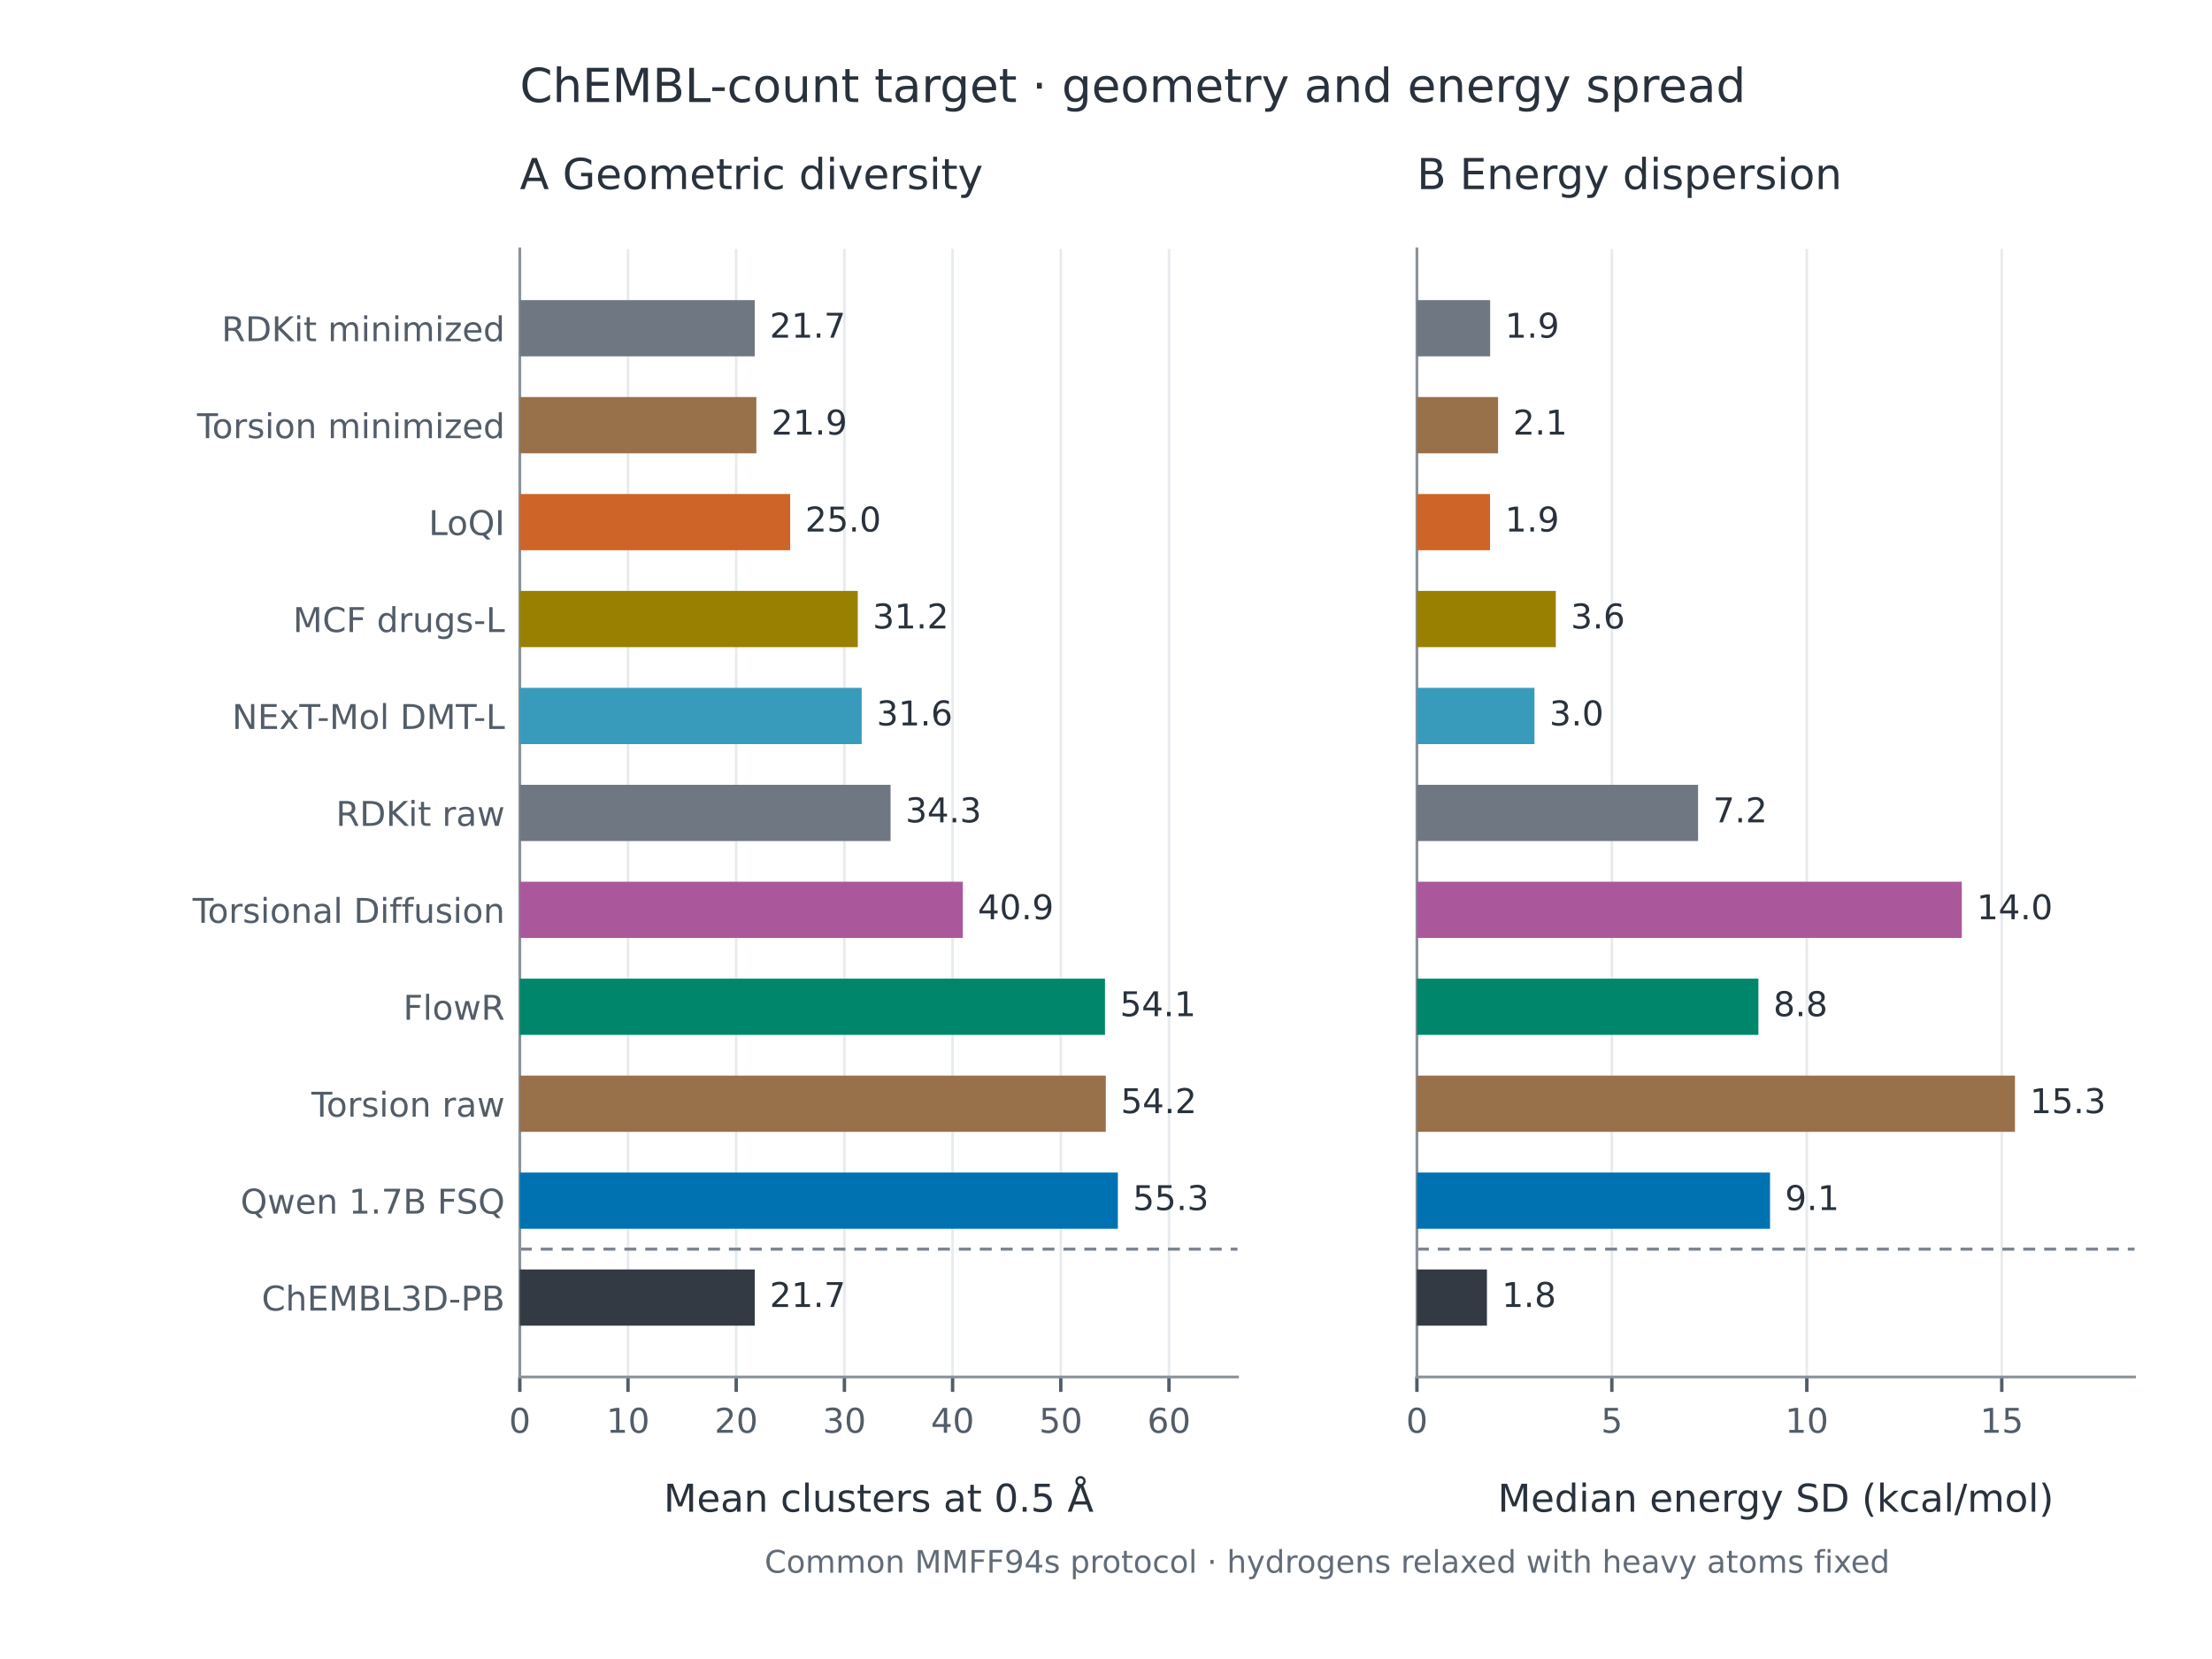
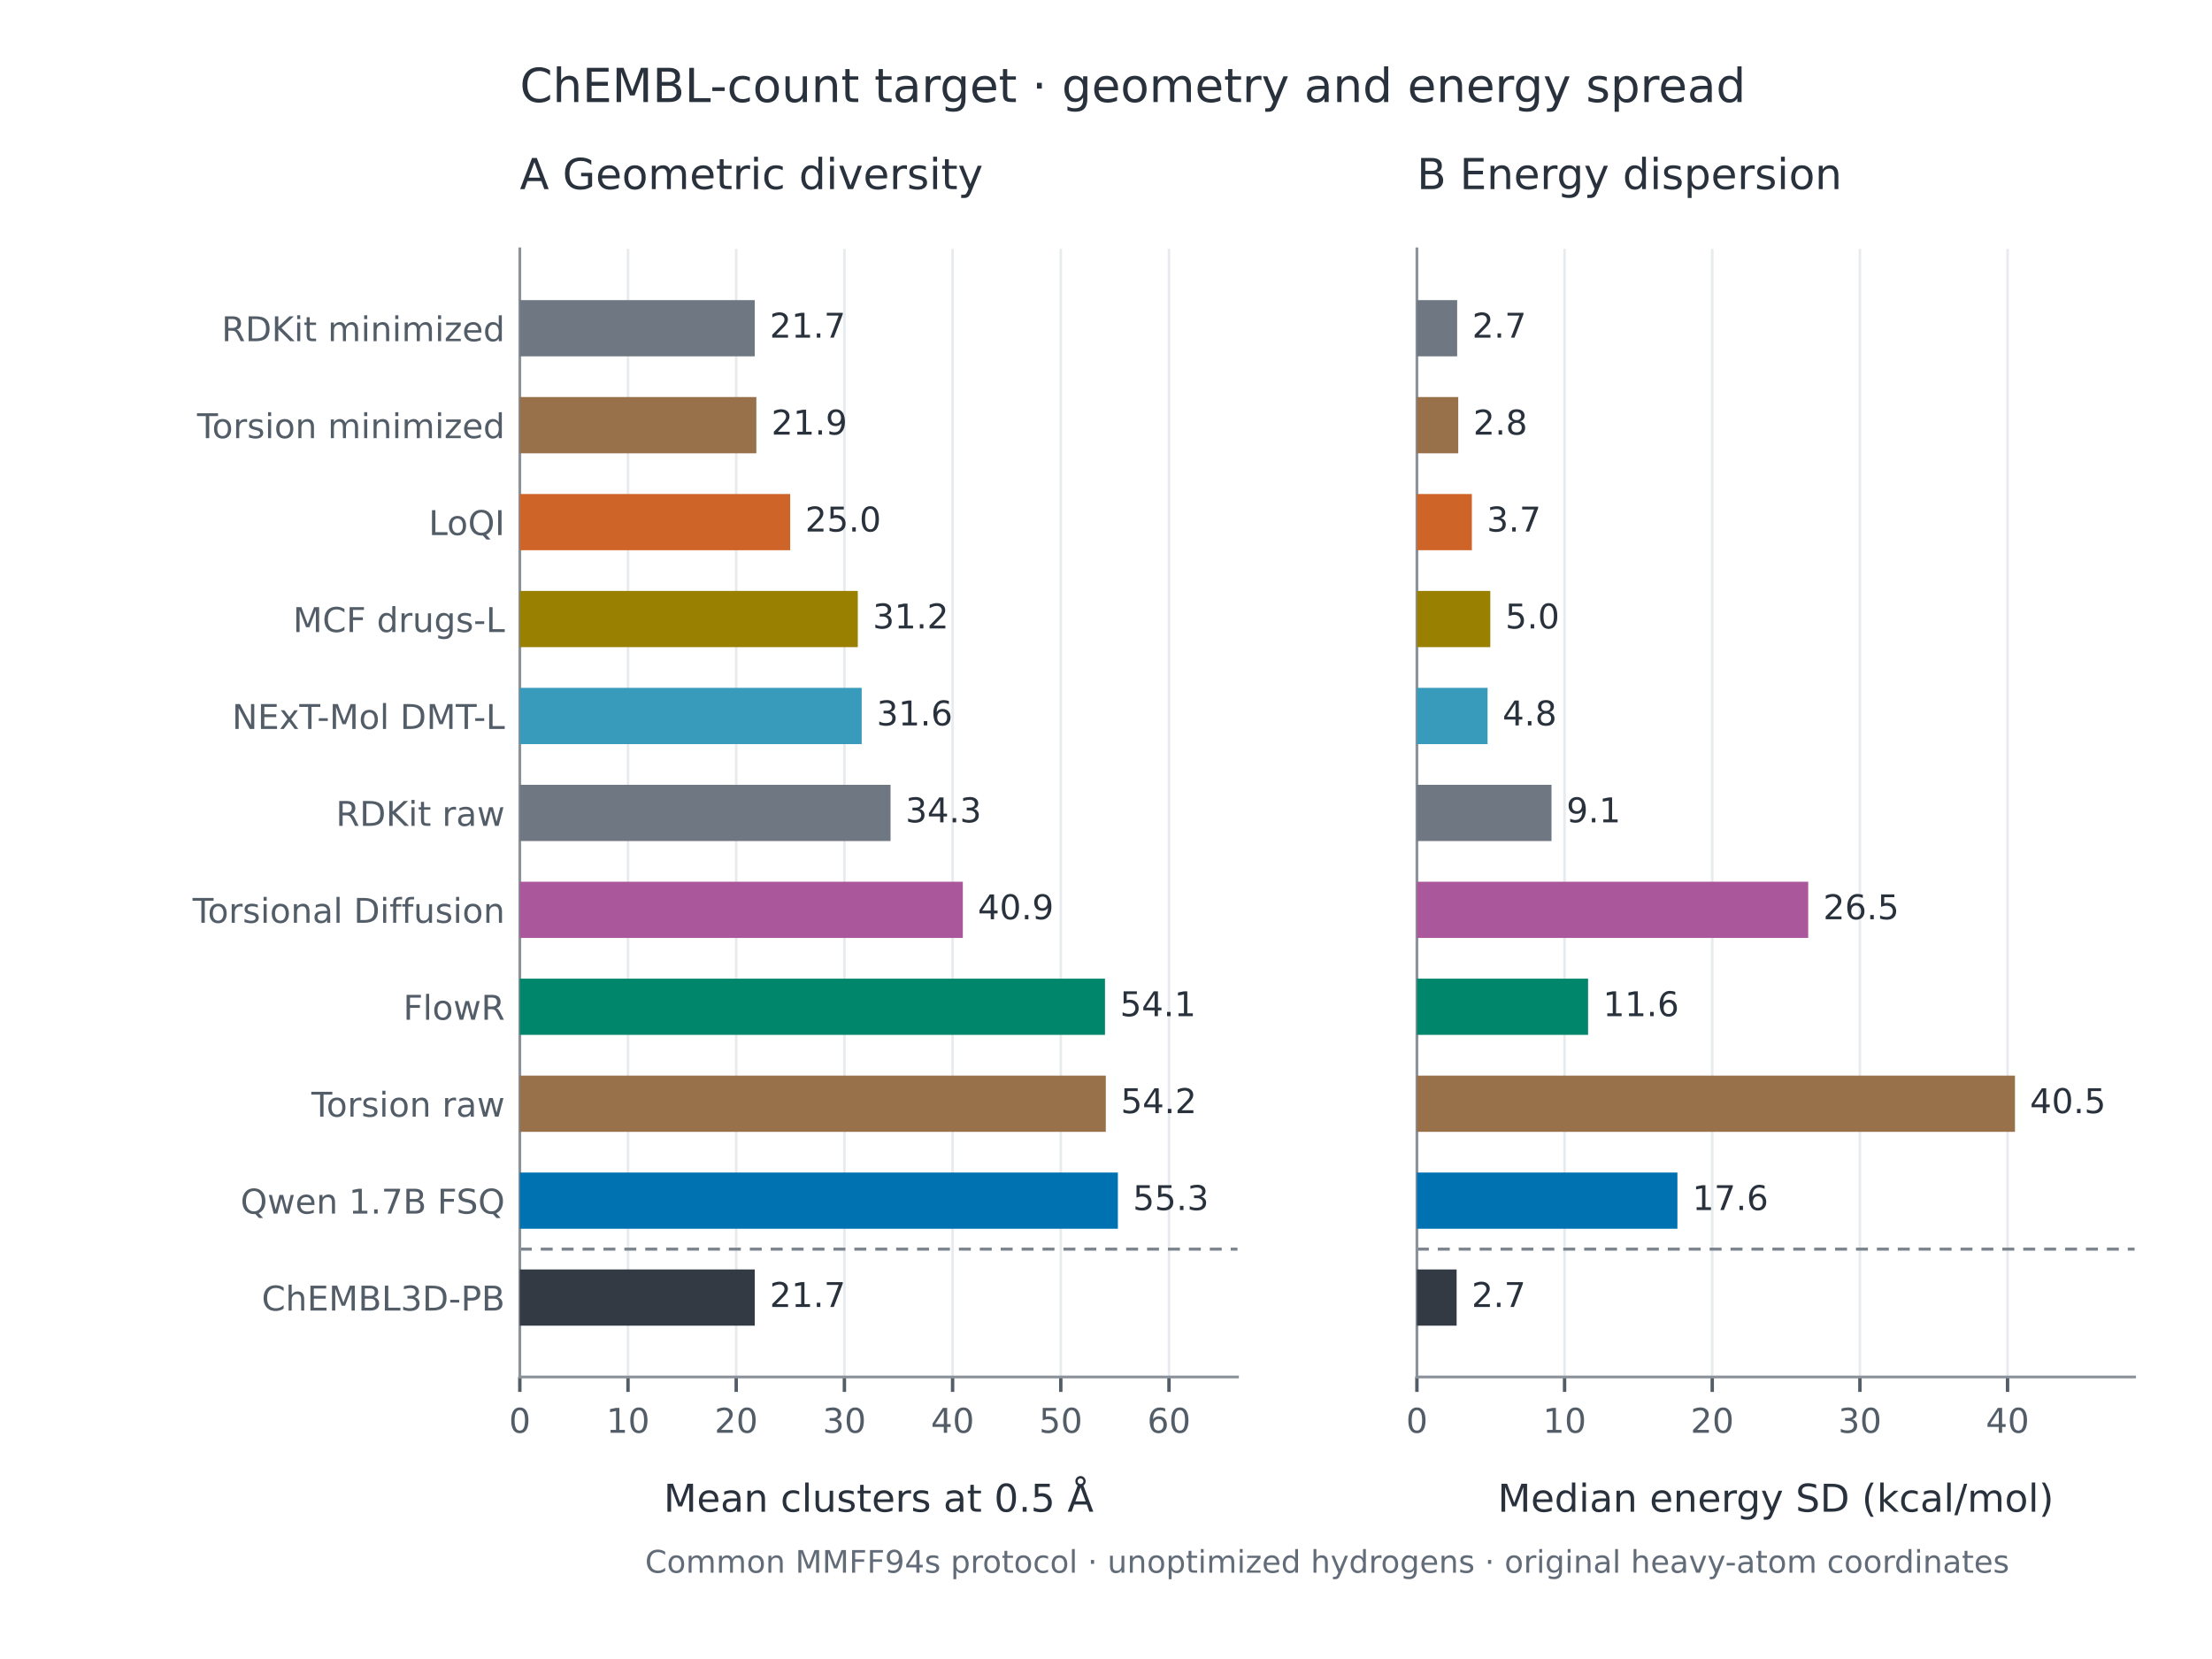
<svg xmlns="http://www.w3.org/2000/svg" xmlns:xlink="http://www.w3.org/1999/xlink" width="518.4pt" height="388.8pt" viewBox="0 0 518.4 388.8" version="1.1">
  <defs>
    <style type="text/css">*{stroke-linejoin: round; stroke-linecap: butt}</style>
  </defs>
  <g id="figure_1">
    <g id="patch_1">
      <path d="M 0 388.8 L 518.4 388.8 L 518.4 0 L 0 0 z " style="fill: #ffffff" />
    </g>
    <g id="axes_1">
      <g id="patch_2">
        <path d="M 121.824 322.704 L 290.016 322.704 L 290.016 58.32 L 121.824 58.32 z " style="fill: #ffffff" />
      </g>
      <g id="matplotlib.axis_1">
        <g id="xtick_1">
          <g id="line2d_1">
-             <path d="M 121.824 322.704 L 121.824 58.32 " clip-path="url(#p98e0c4db8e)" style="fill: none; stroke: #e7ebee; stroke-width: 0.6; stroke-linecap: square" />
+             <path d="M 121.824 322.704 L 121.824 58.32 " clip-path="url(#p2e2503e09e)" style="fill: none; stroke: #e7ebee; stroke-width: 0.6; stroke-linecap: square" />
          </g>
          <g id="line2d_2">
            <defs>
-               <path id="mafd9d0f7cd" d="M 0 0 L 0 3.5 " style="stroke: #535d68; stroke-width: 0.8" />
+               <path id="m4ee0697f77" d="M 0 0 L 0 3.5 " style="stroke: #535d68; stroke-width: 0.8" />
            </defs>
            <g>
-               <use xlink:href="#mafd9d0f7cd" x="121.824" y="322.704" style="fill: #535d68; stroke: #535d68; stroke-width: 0.8" />
+               <use xlink:href="#m4ee0697f77" x="121.824" y="322.704" style="fill: #535d68; stroke: #535d68; stroke-width: 0.8" />
            </g>
          </g>
          <g id="text_1">
            <text style="font-size: 8px; font-family: 'DejaVu Sans'; text-anchor: middle; fill: #535d68" x="121.824" y="335.783" transform="rotate(-0 121.824 335.7828)">0</text>
          </g>
        </g>
        <g id="xtick_2">
          <g id="line2d_3">
-             <path d="M 147.18 322.704 L 147.18 58.32 " clip-path="url(#p98e0c4db8e)" style="fill: none; stroke: #e7ebee; stroke-width: 0.6; stroke-linecap: square" />
+             <path d="M 147.18 322.704 L 147.18 58.32 " clip-path="url(#p2e2503e09e)" style="fill: none; stroke: #e7ebee; stroke-width: 0.6; stroke-linecap: square" />
          </g>
          <g id="line2d_4">
            <g>
-               <use xlink:href="#mafd9d0f7cd" x="147.18" y="322.704" style="fill: #535d68; stroke: #535d68; stroke-width: 0.8" />
+               <use xlink:href="#m4ee0697f77" x="147.18" y="322.704" style="fill: #535d68; stroke: #535d68; stroke-width: 0.8" />
            </g>
          </g>
          <g id="text_2">
            <text style="font-size: 8px; font-family: 'DejaVu Sans'; text-anchor: middle; fill: #535d68" x="147.18" y="335.783" transform="rotate(-0 147.1801 335.7828)">10</text>
          </g>
        </g>
        <g id="xtick_3">
          <g id="line2d_5">
-             <path d="M 172.536 322.704 L 172.536 58.32 " clip-path="url(#p98e0c4db8e)" style="fill: none; stroke: #e7ebee; stroke-width: 0.6; stroke-linecap: square" />
+             <path d="M 172.536 322.704 L 172.536 58.32 " clip-path="url(#p2e2503e09e)" style="fill: none; stroke: #e7ebee; stroke-width: 0.6; stroke-linecap: square" />
          </g>
          <g id="line2d_6">
            <g>
-               <use xlink:href="#mafd9d0f7cd" x="172.536" y="322.704" style="fill: #535d68; stroke: #535d68; stroke-width: 0.8" />
+               <use xlink:href="#m4ee0697f77" x="172.536" y="322.704" style="fill: #535d68; stroke: #535d68; stroke-width: 0.8" />
            </g>
          </g>
          <g id="text_3">
            <text style="font-size: 8px; font-family: 'DejaVu Sans'; text-anchor: middle; fill: #535d68" x="172.536" y="335.783" transform="rotate(-0 172.5362 335.7828)">20</text>
          </g>
        </g>
        <g id="xtick_4">
          <g id="line2d_7">
-             <path d="M 197.892 322.704 L 197.892 58.32 " clip-path="url(#p98e0c4db8e)" style="fill: none; stroke: #e7ebee; stroke-width: 0.6; stroke-linecap: square" />
+             <path d="M 197.892 322.704 L 197.892 58.32 " clip-path="url(#p2e2503e09e)" style="fill: none; stroke: #e7ebee; stroke-width: 0.6; stroke-linecap: square" />
          </g>
          <g id="line2d_8">
            <g>
-               <use xlink:href="#mafd9d0f7cd" x="197.892" y="322.704" style="fill: #535d68; stroke: #535d68; stroke-width: 0.8" />
+               <use xlink:href="#m4ee0697f77" x="197.892" y="322.704" style="fill: #535d68; stroke: #535d68; stroke-width: 0.8" />
            </g>
          </g>
          <g id="text_4">
            <text style="font-size: 8px; font-family: 'DejaVu Sans'; text-anchor: middle; fill: #535d68" x="197.892" y="335.783" transform="rotate(-0 197.8924 335.7828)">30</text>
          </g>
        </g>
        <g id="xtick_5">
          <g id="line2d_9">
-             <path d="M 223.248 322.704 L 223.248 58.32 " clip-path="url(#p98e0c4db8e)" style="fill: none; stroke: #e7ebee; stroke-width: 0.6; stroke-linecap: square" />
+             <path d="M 223.248 322.704 L 223.248 58.32 " clip-path="url(#p2e2503e09e)" style="fill: none; stroke: #e7ebee; stroke-width: 0.6; stroke-linecap: square" />
          </g>
          <g id="line2d_10">
            <g>
-               <use xlink:href="#mafd9d0f7cd" x="223.248" y="322.704" style="fill: #535d68; stroke: #535d68; stroke-width: 0.8" />
+               <use xlink:href="#m4ee0697f77" x="223.248" y="322.704" style="fill: #535d68; stroke: #535d68; stroke-width: 0.8" />
            </g>
          </g>
          <g id="text_5">
            <text style="font-size: 8px; font-family: 'DejaVu Sans'; text-anchor: middle; fill: #535d68" x="223.248" y="335.783" transform="rotate(-0 223.2485 335.7828)">40</text>
          </g>
        </g>
        <g id="xtick_6">
          <g id="line2d_11">
-             <path d="M 248.605 322.704 L 248.605 58.32 " clip-path="url(#p98e0c4db8e)" style="fill: none; stroke: #e7ebee; stroke-width: 0.6; stroke-linecap: square" />
+             <path d="M 248.605 322.704 L 248.605 58.32 " clip-path="url(#p2e2503e09e)" style="fill: none; stroke: #e7ebee; stroke-width: 0.6; stroke-linecap: square" />
          </g>
          <g id="line2d_12">
            <g>
-               <use xlink:href="#mafd9d0f7cd" x="248.605" y="322.704" style="fill: #535d68; stroke: #535d68; stroke-width: 0.8" />
+               <use xlink:href="#m4ee0697f77" x="248.605" y="322.704" style="fill: #535d68; stroke: #535d68; stroke-width: 0.8" />
            </g>
          </g>
          <g id="text_6">
            <text style="font-size: 8px; font-family: 'DejaVu Sans'; text-anchor: middle; fill: #535d68" x="248.605" y="335.783" transform="rotate(-0 248.6046 335.7828)">50</text>
          </g>
        </g>
        <g id="xtick_7">
          <g id="line2d_13">
-             <path d="M 273.961 322.704 L 273.961 58.32 " clip-path="url(#p98e0c4db8e)" style="fill: none; stroke: #e7ebee; stroke-width: 0.6; stroke-linecap: square" />
+             <path d="M 273.961 322.704 L 273.961 58.32 " clip-path="url(#p2e2503e09e)" style="fill: none; stroke: #e7ebee; stroke-width: 0.6; stroke-linecap: square" />
          </g>
          <g id="line2d_14">
            <g>
-               <use xlink:href="#mafd9d0f7cd" x="273.961" y="322.704" style="fill: #535d68; stroke: #535d68; stroke-width: 0.8" />
+               <use xlink:href="#m4ee0697f77" x="273.961" y="322.704" style="fill: #535d68; stroke: #535d68; stroke-width: 0.8" />
            </g>
          </g>
          <g id="text_7">
            <text style="font-size: 8px; font-family: 'DejaVu Sans'; text-anchor: middle; fill: #535d68" x="273.961" y="335.783" transform="rotate(-0 273.9607 335.7828)">60</text>
          </g>
        </g>
        <g id="text_8">
          <text style="font-size: 9px; font-family: 'DejaVu Sans'; text-anchor: middle; fill: #29323c" x="205.92" y="354.285" transform="rotate(-0 205.92 354.2851)">Mean clusters at 0.5 Å</text>
        </g>
      </g>
      <g id="matplotlib.axis_2">
        <g id="ytick_1">
          <g id="line2d_15" />
          <g id="text_9">
            <text style="font-size: 8px; font-family: 'DejaVu Sans'; text-anchor: end; fill: #535d68" x="118.324" y="79.965" transform="rotate(-0 118.324 79.96485)">RDKit minimized</text>
          </g>
        </g>
        <g id="ytick_2">
          <g id="line2d_16" />
          <g id="text_10">
            <text style="font-size: 8px; font-family: 'DejaVu Sans'; text-anchor: end; fill: #535d68" x="118.324" y="102.682" transform="rotate(-0 118.324 102.6822)">Torsion minimized</text>
          </g>
        </g>
        <g id="ytick_3">
          <g id="line2d_17" />
          <g id="text_11">
            <text style="font-size: 8px; font-family: 'DejaVu Sans'; text-anchor: end; fill: #535d68" x="118.324" y="125.399" transform="rotate(-0 118.324 125.3995)">LoQI</text>
          </g>
        </g>
        <g id="ytick_4">
          <g id="line2d_18" />
          <g id="text_12">
            <text style="font-size: 8px; font-family: 'DejaVu Sans'; text-anchor: end; fill: #535d68" x="118.324" y="148.117" transform="rotate(-0 118.324 148.1168)">MCF drugs-L</text>
          </g>
        </g>
        <g id="ytick_5">
          <g id="line2d_19" />
          <g id="text_13">
            <text style="font-size: 8px; font-family: 'DejaVu Sans'; text-anchor: end; fill: #535d68" x="118.324" y="170.834" transform="rotate(-0 118.324 170.8341)">NExT-Mol DMT-L</text>
          </g>
        </g>
        <g id="ytick_6">
          <g id="line2d_20" />
          <g id="text_14">
            <text style="font-size: 8px; font-family: 'DejaVu Sans'; text-anchor: end; fill: #535d68" x="118.324" y="193.551" transform="rotate(-0 118.324 193.5514)">RDKit raw</text>
          </g>
        </g>
        <g id="ytick_7">
          <g id="line2d_21" />
          <g id="text_15">
            <text style="font-size: 8px; font-family: 'DejaVu Sans'; text-anchor: end; fill: #535d68" x="118.324" y="216.269" transform="rotate(-0 118.324 216.2687)">Torsional Diffusion</text>
          </g>
        </g>
        <g id="ytick_8">
          <g id="line2d_22" />
          <g id="text_16">
            <text style="font-size: 8px; font-family: 'DejaVu Sans'; text-anchor: end; fill: #535d68" x="118.324" y="238.986" transform="rotate(-0 118.324 238.986)">FlowR</text>
          </g>
        </g>
        <g id="ytick_9">
          <g id="line2d_23" />
          <g id="text_17">
            <text style="font-size: 8px; font-family: 'DejaVu Sans'; text-anchor: end; fill: #535d68" x="118.324" y="261.703" transform="rotate(-0 118.324 261.7033)">Torsion raw</text>
          </g>
        </g>
        <g id="ytick_10">
          <g id="line2d_24" />
          <g id="text_18">
            <text style="font-size: 8px; font-family: 'DejaVu Sans'; text-anchor: end; fill: #535d68" x="118.324" y="284.421" transform="rotate(-0 118.324 284.4206)">Qwen 1.7B FSQ</text>
          </g>
        </g>
        <g id="ytick_11">
          <g id="line2d_25" />
          <g id="text_19">
            <text style="font-size: 8px; font-family: 'DejaVu Sans'; text-anchor: end; fill: #535d68" x="118.324" y="307.138" transform="rotate(-0 118.324 307.1379)">ChEMBL3D-PB</text>
          </g>
        </g>
      </g>
      <g id="line2d_26">
-         <path d="M 121.824 292.74 L 290.016 292.74 " clip-path="url(#p98e0c4db8e)" style="fill: none; stroke-dasharray: 2.8,2.1; stroke-dashoffset: 0; stroke: #7b838d; stroke-width: 0.7" />
+         <path d="M 121.824 292.74 L 290.016 292.74 " clip-path="url(#p2e2503e09e)" style="fill: none; stroke-dasharray: 2.8,2.1; stroke-dashoffset: 0; stroke: #7b838d; stroke-width: 0.7" />
      </g>
      <g id="patch_3">
        <path d="M 121.824 322.704 L 121.824 58.32 " style="fill: none; stroke: #8b929a; stroke-width: 0.65; stroke-linejoin: miter; stroke-linecap: square" />
      </g>
      <g id="patch_4">
        <path d="M 121.824 322.704 L 290.016 322.704 " style="fill: none; stroke: #8b929a; stroke-width: 0.65; stroke-linejoin: miter; stroke-linecap: square" />
      </g>
      <g id="patch_5">
-         <path d="M 121.824 70.337 L 176.879 70.337 L 176.879 83.513 L 121.824 83.513 z " clip-path="url(#p98e0c4db8e)" style="fill: #6f7782" />
+         <path d="M 121.824 70.337 L 176.879 70.337 L 176.879 83.513 L 121.824 83.513 z " clip-path="url(#p2e2503e09e)" style="fill: #6f7782" />
      </g>
      <g id="patch_6">
-         <path d="M 121.824 93.055 L 177.257 93.055 L 177.257 106.231 L 121.824 106.231 z " clip-path="url(#p98e0c4db8e)" style="fill: #987049" />
+         <path d="M 121.824 93.055 L 177.257 93.055 L 177.257 106.231 L 121.824 106.231 z " clip-path="url(#p2e2503e09e)" style="fill: #987049" />
      </g>
      <g id="patch_7">
-         <path d="M 121.824 115.772 L 185.187 115.772 L 185.187 128.948 L 121.824 128.948 z " clip-path="url(#p98e0c4db8e)" style="fill: #ce6428" />
+         <path d="M 121.824 115.772 L 185.187 115.772 L 185.187 128.948 L 121.824 128.948 z " clip-path="url(#p2e2503e09e)" style="fill: #ce6428" />
      </g>
      <g id="patch_8">
-         <path d="M 121.824 138.489 L 201.028 138.489 L 201.028 151.665 L 121.824 151.665 z " clip-path="url(#p98e0c4db8e)" style="fill: #998000" />
+         <path d="M 121.824 138.489 L 201.028 138.489 L 201.028 151.665 L 121.824 151.665 z " clip-path="url(#p2e2503e09e)" style="fill: #998000" />
      </g>
      <g id="patch_9">
-         <path d="M 121.824 161.207 L 201.944 161.207 L 201.944 174.383 L 121.824 174.383 z " clip-path="url(#p98e0c4db8e)" style="fill: #399bbb" />
+         <path d="M 121.824 161.207 L 201.944 161.207 L 201.944 174.383 L 121.824 174.383 z " clip-path="url(#p2e2503e09e)" style="fill: #399bbb" />
      </g>
      <g id="patch_10">
-         <path d="M 121.824 183.924 L 208.709 183.924 L 208.709 197.1 L 121.824 197.1 z " clip-path="url(#p98e0c4db8e)" style="fill: #6f7782" />
+         <path d="M 121.824 183.924 L 208.709 183.924 L 208.709 197.1 L 121.824 197.1 z " clip-path="url(#p2e2503e09e)" style="fill: #6f7782" />
      </g>
      <g id="patch_11">
-         <path d="M 121.824 206.641 L 225.649 206.641 L 225.649 219.817 L 121.824 219.817 z " clip-path="url(#p98e0c4db8e)" style="fill: #aa589b" />
+         <path d="M 121.824 206.641 L 225.649 206.641 L 225.649 219.817 L 121.824 219.817 z " clip-path="url(#p2e2503e09e)" style="fill: #aa589b" />
      </g>
      <g id="patch_12">
-         <path d="M 121.824 229.359 L 258.963 229.359 L 258.963 242.535 L 121.824 242.535 z " clip-path="url(#p98e0c4db8e)" style="fill: #00866b" />
+         <path d="M 121.824 229.359 L 258.963 229.359 L 258.963 242.535 L 121.824 242.535 z " clip-path="url(#p2e2503e09e)" style="fill: #00866b" />
      </g>
      <g id="patch_13">
-         <path d="M 121.824 252.076 L 259.152 252.076 L 259.152 265.252 L 121.824 265.252 z " clip-path="url(#p98e0c4db8e)" style="fill: #987049" />
+         <path d="M 121.824 252.076 L 259.152 252.076 L 259.152 265.252 L 121.824 265.252 z " clip-path="url(#p2e2503e09e)" style="fill: #987049" />
      </g>
      <g id="patch_14">
-         <path d="M 121.824 274.793 L 261.984 274.793 L 261.984 287.969 L 121.824 287.969 z " clip-path="url(#p98e0c4db8e)" style="fill: #0072b2" />
+         <path d="M 121.824 274.793 L 261.984 274.793 L 261.984 287.969 L 121.824 287.969 z " clip-path="url(#p2e2503e09e)" style="fill: #0072b2" />
      </g>
      <g id="patch_15">
-         <path d="M 121.824 297.511 L 176.879 297.511 L 176.879 310.687 L 121.824 310.687 z " clip-path="url(#p98e0c4db8e)" style="fill: #333a43" />
+         <path d="M 121.824 297.511 L 176.879 297.511 L 176.879 310.687 L 121.824 310.687 z " clip-path="url(#p2e2503e09e)" style="fill: #333a43" />
      </g>
      <g id="text_20">
        <text style="font-size: 8px; font-family: 'DejaVu Sans'; text-anchor: start; fill: #29323c" x="180.383" y="79.133" transform="rotate(-0 180.3832 79.13297)">21.7</text>
      </g>
      <g id="text_21">
        <text style="font-size: 8px; font-family: 'DejaVu Sans'; text-anchor: start; fill: #29323c" x="180.761" y="101.85" transform="rotate(-0 180.7608 101.8503)">21.9</text>
      </g>
      <g id="text_22">
        <text style="font-size: 8px; font-family: 'DejaVu Sans'; text-anchor: start; fill: #29323c" x="188.691" y="124.568" transform="rotate(-0 188.6913 124.5676)">25.0</text>
      </g>
      <g id="text_23">
        <text style="font-size: 8px; font-family: 'DejaVu Sans'; text-anchor: start; fill: #29323c" x="204.532" y="147.285" transform="rotate(-0 204.5318 147.2849)">31.2</text>
      </g>
      <g id="text_24">
        <text style="font-size: 8px; font-family: 'DejaVu Sans'; text-anchor: start; fill: #29323c" x="205.448" y="170.002" transform="rotate(-0 205.4478 170.0022)">31.6</text>
      </g>
      <g id="text_25">
        <text style="font-size: 8px; font-family: 'DejaVu Sans'; text-anchor: start; fill: #29323c" x="212.213" y="192.72" transform="rotate(-0 212.2132 192.7195)">34.3</text>
      </g>
      <g id="text_26">
        <text style="font-size: 8px; font-family: 'DejaVu Sans'; text-anchor: start; fill: #29323c" x="229.153" y="215.437" transform="rotate(-0 229.1532 215.4368)">40.9</text>
      </g>
      <g id="text_27">
        <text style="font-size: 8px; font-family: 'DejaVu Sans'; text-anchor: start; fill: #29323c" x="262.467" y="238.154" transform="rotate(-0 262.4668 238.1541)">54.1</text>
      </g>
      <g id="text_28">
        <text style="font-size: 8px; font-family: 'DejaVu Sans'; text-anchor: start; fill: #29323c" x="262.656" y="260.871" transform="rotate(-0 262.6557 260.8714)">54.2</text>
      </g>
      <g id="text_29">
        <text style="font-size: 8px; font-family: 'DejaVu Sans'; text-anchor: start; fill: #29323c" x="265.488" y="283.589" transform="rotate(-0 265.488 283.5887)">55.3</text>
      </g>
      <g id="text_30">
        <text style="font-size: 8px; font-family: 'DejaVu Sans'; text-anchor: start; fill: #29323c" x="180.383" y="306.306" transform="rotate(-0 180.3832 306.306)">21.7</text>
      </g>
      <g id="text_31">
        <text style="font-weight: 500; font-size: 10px; font-family: 'DejaVu Sans'; text-anchor: start; fill: #29323c" x="121.824" y="44.32" transform="rotate(-0 121.824 44.32)">A   Geometric diversity</text>
      </g>
    </g>
    <g id="axes_2">
      <g id="patch_16">
        <path d="M 332.064 322.704 L 500.256 322.704 L 500.256 58.32 L 332.064 58.32 z " style="fill: #ffffff" />
      </g>
      <g id="matplotlib.axis_3">
        <g id="xtick_8">
          <g id="line2d_27">
-             <path d="M 332.064 322.704 L 332.064 58.32 " clip-path="url(#pabbb77d64b)" style="fill: none; stroke: #e7ebee; stroke-width: 0.6; stroke-linecap: square" />
+             <path d="M 332.064 322.704 L 332.064 58.32 " clip-path="url(#p6854275d21)" style="fill: none; stroke: #e7ebee; stroke-width: 0.6; stroke-linecap: square" />
          </g>
          <g id="line2d_28">
            <g>
-               <use xlink:href="#mafd9d0f7cd" x="332.064" y="322.704" style="fill: #535d68; stroke: #535d68; stroke-width: 0.8" />
+               <use xlink:href="#m4ee0697f77" x="332.064" y="322.704" style="fill: #535d68; stroke: #535d68; stroke-width: 0.8" />
            </g>
          </g>
          <g id="text_32">
            <text style="font-size: 8px; font-family: 'DejaVu Sans'; text-anchor: middle; fill: #535d68" x="332.064" y="335.783" transform="rotate(-0 332.064 335.7828)">0</text>
          </g>
        </g>
        <g id="xtick_9">
          <g id="line2d_29">
-             <path d="M 377.752 322.704 L 377.752 58.32 " clip-path="url(#pabbb77d64b)" style="fill: none; stroke: #e7ebee; stroke-width: 0.6; stroke-linecap: square" />
+             <path d="M 366.67 322.704 L 366.67 58.32 " clip-path="url(#p6854275d21)" style="fill: none; stroke: #e7ebee; stroke-width: 0.6; stroke-linecap: square" />
          </g>
          <g id="line2d_30">
            <g>
-               <use xlink:href="#mafd9d0f7cd" x="377.752" y="322.704" style="fill: #535d68; stroke: #535d68; stroke-width: 0.8" />
+               <use xlink:href="#m4ee0697f77" x="366.67" y="322.704" style="fill: #535d68; stroke: #535d68; stroke-width: 0.8" />
            </g>
          </g>
          <g id="text_33">
-             <text style="font-size: 8px; font-family: 'DejaVu Sans'; text-anchor: middle; fill: #535d68" x="377.752" y="335.783" transform="rotate(-0 377.7515 335.7828)">5</text>
+             <text style="font-size: 8px; font-family: 'DejaVu Sans'; text-anchor: middle; fill: #535d68" x="366.67" y="335.783" transform="rotate(-0 366.6701 335.7828)">10</text>
          </g>
        </g>
        <g id="xtick_10">
          <g id="line2d_31">
-             <path d="M 423.439 322.704 L 423.439 58.32 " clip-path="url(#pabbb77d64b)" style="fill: none; stroke: #e7ebee; stroke-width: 0.6; stroke-linecap: square" />
+             <path d="M 401.276 322.704 L 401.276 58.32 " clip-path="url(#p6854275d21)" style="fill: none; stroke: #e7ebee; stroke-width: 0.6; stroke-linecap: square" />
          </g>
          <g id="line2d_32">
            <g>
-               <use xlink:href="#mafd9d0f7cd" x="423.439" y="322.704" style="fill: #535d68; stroke: #535d68; stroke-width: 0.8" />
+               <use xlink:href="#m4ee0697f77" x="401.276" y="322.704" style="fill: #535d68; stroke: #535d68; stroke-width: 0.8" />
            </g>
          </g>
          <g id="text_34">
-             <text style="font-size: 8px; font-family: 'DejaVu Sans'; text-anchor: middle; fill: #535d68" x="423.439" y="335.783" transform="rotate(-0 423.4391 335.7828)">10</text>
+             <text style="font-size: 8px; font-family: 'DejaVu Sans'; text-anchor: middle; fill: #535d68" x="401.276" y="335.783" transform="rotate(-0 401.2763 335.7828)">20</text>
          </g>
        </g>
        <g id="xtick_11">
          <g id="line2d_33">
-             <path d="M 469.127 322.704 L 469.127 58.32 " clip-path="url(#pabbb77d64b)" style="fill: none; stroke: #e7ebee; stroke-width: 0.6; stroke-linecap: square" />
+             <path d="M 435.882 322.704 L 435.882 58.32 " clip-path="url(#p6854275d21)" style="fill: none; stroke: #e7ebee; stroke-width: 0.6; stroke-linecap: square" />
          </g>
          <g id="line2d_34">
            <g>
-               <use xlink:href="#mafd9d0f7cd" x="469.127" y="322.704" style="fill: #535d68; stroke: #535d68; stroke-width: 0.8" />
+               <use xlink:href="#m4ee0697f77" x="435.882" y="322.704" style="fill: #535d68; stroke: #535d68; stroke-width: 0.8" />
            </g>
          </g>
          <g id="text_35">
-             <text style="font-size: 8px; font-family: 'DejaVu Sans'; text-anchor: middle; fill: #535d68" x="469.127" y="335.783" transform="rotate(-0 469.1266 335.7828)">15</text>
-           </g>
-         </g>
-         <g id="text_36">
+             <text style="font-size: 8px; font-family: 'DejaVu Sans'; text-anchor: middle; fill: #535d68" x="435.882" y="335.783" transform="rotate(-0 435.8824 335.7828)">30</text>
+           </g>
+         </g>
+         <g id="xtick_12">
+           <g id="line2d_35">
+             <path d="M 470.489 322.704 L 470.489 58.32 " clip-path="url(#p6854275d21)" style="fill: none; stroke: #e7ebee; stroke-width: 0.6; stroke-linecap: square" />
+           </g>
+           <g id="line2d_36">
+             <g>
+               <use xlink:href="#m4ee0697f77" x="470.489" y="322.704" style="fill: #535d68; stroke: #535d68; stroke-width: 0.8" />
+             </g>
+           </g>
+           <g id="text_36">
+             <text style="font-size: 8px; font-family: 'DejaVu Sans'; text-anchor: middle; fill: #535d68" x="470.489" y="335.783" transform="rotate(-0 470.4885 335.7828)">40</text>
+           </g>
+         </g>
+         <g id="text_37">
          <text style="font-size: 9px; font-family: 'DejaVu Sans'; text-anchor: middle; fill: #29323c" x="416.16" y="354.285" transform="rotate(-0 416.16 354.2851)">Median energy SD (kcal/mol)</text>
        </g>
      </g>
      <g id="matplotlib.axis_4">
        <g id="ytick_12">
-           <g id="line2d_35" />
+           <g id="line2d_37" />
        </g>
        <g id="ytick_13">
-           <g id="line2d_36" />
+           <g id="line2d_38" />
        </g>
        <g id="ytick_14">
-           <g id="line2d_37" />
+           <g id="line2d_39" />
        </g>
        <g id="ytick_15">
-           <g id="line2d_38" />
+           <g id="line2d_40" />
        </g>
        <g id="ytick_16">
-           <g id="line2d_39" />
+           <g id="line2d_41" />
        </g>
        <g id="ytick_17">
-           <g id="line2d_40" />
+           <g id="line2d_42" />
        </g>
        <g id="ytick_18">
-           <g id="line2d_41" />
+           <g id="line2d_43" />
        </g>
        <g id="ytick_19">
-           <g id="line2d_42" />
+           <g id="line2d_44" />
        </g>
        <g id="ytick_20">
-           <g id="line2d_43" />
+           <g id="line2d_45" />
        </g>
        <g id="ytick_21">
-           <g id="line2d_44" />
+           <g id="line2d_46" />
        </g>
        <g id="ytick_22">
-           <g id="line2d_45" />
-         </g>
-       </g>
-       <g id="line2d_46">
-         <path d="M 332.064 292.74 L 500.256 292.74 " clip-path="url(#pabbb77d64b)" style="fill: none; stroke-dasharray: 2.8,2.1; stroke-dashoffset: 0; stroke: #7b838d; stroke-width: 0.7" />
+           <g id="line2d_47" />
+         </g>
+       </g>
+       <g id="line2d_48">
+         <path d="M 332.064 292.74 L 500.256 292.74 " clip-path="url(#p6854275d21)" style="fill: none; stroke-dasharray: 2.8,2.1; stroke-dashoffset: 0; stroke: #7b838d; stroke-width: 0.7" />
      </g>
      <g id="patch_17">
        <path d="M 332.064 322.704 L 332.064 58.32 " style="fill: none; stroke: #8b929a; stroke-width: 0.65; stroke-linejoin: miter; stroke-linecap: square" />
      </g>
      <g id="patch_18">
        <path d="M 332.064 322.704 L 500.256 322.704 " style="fill: none; stroke: #8b929a; stroke-width: 0.65; stroke-linejoin: miter; stroke-linecap: square" />
      </g>
      <g id="patch_19">
-         <path d="M 332.064 70.337 L 349.229 70.337 L 349.229 83.513 L 332.064 83.513 z " clip-path="url(#pabbb77d64b)" style="fill: #6f7782" />
+         <path d="M 332.064 70.337 L 341.498 70.337 L 341.498 83.513 L 332.064 83.513 z " clip-path="url(#p6854275d21)" style="fill: #6f7782" />
      </g>
      <g id="patch_20">
-         <path d="M 332.064 93.055 L 351.086 93.055 L 351.086 106.231 L 332.064 106.231 z " clip-path="url(#pabbb77d64b)" style="fill: #987049" />
+         <path d="M 332.064 93.055 L 341.751 93.055 L 341.751 106.231 L 332.064 106.231 z " clip-path="url(#p6854275d21)" style="fill: #987049" />
      </g>
      <g id="patch_21">
-         <path d="M 332.064 115.772 L 349.205 115.772 L 349.205 128.948 L 332.064 128.948 z " clip-path="url(#pabbb77d64b)" style="fill: #ce6428" />
+         <path d="M 332.064 115.772 L 344.942 115.772 L 344.942 128.948 L 332.064 128.948 z " clip-path="url(#p6854275d21)" style="fill: #ce6428" />
      </g>
      <g id="patch_22">
-         <path d="M 332.064 138.489 L 364.618 138.489 L 364.618 151.665 L 332.064 151.665 z " clip-path="url(#pabbb77d64b)" style="fill: #998000" />
+         <path d="M 332.064 138.489 L 349.264 138.489 L 349.264 151.665 L 332.064 151.665 z " clip-path="url(#p6854275d21)" style="fill: #998000" />
      </g>
      <g id="patch_23">
-         <path d="M 332.064 161.207 L 359.616 161.207 L 359.616 174.383 L 332.064 174.383 z " clip-path="url(#pabbb77d64b)" style="fill: #399bbb" />
+         <path d="M 332.064 161.207 L 348.623 161.207 L 348.623 174.383 L 332.064 174.383 z " clip-path="url(#p6854275d21)" style="fill: #399bbb" />
      </g>
      <g id="patch_24">
-         <path d="M 332.064 183.924 L 397.955 183.924 L 397.955 197.1 L 332.064 197.1 z " clip-path="url(#pabbb77d64b)" style="fill: #6f7782" />
+         <path d="M 332.064 183.924 L 363.608 183.924 L 363.608 197.1 L 332.064 197.1 z " clip-path="url(#p6854275d21)" style="fill: #6f7782" />
      </g>
      <g id="patch_25">
-         <path d="M 332.064 206.641 L 459.763 206.641 L 459.763 219.817 L 332.064 219.817 z " clip-path="url(#pabbb77d64b)" style="fill: #aa589b" />
+         <path d="M 332.064 206.641 L 423.767 206.641 L 423.767 219.817 L 332.064 219.817 z " clip-path="url(#p6854275d21)" style="fill: #aa589b" />
      </g>
      <g id="patch_26">
-         <path d="M 332.064 229.359 L 412.098 229.359 L 412.098 242.535 L 332.064 242.535 z " clip-path="url(#pabbb77d64b)" style="fill: #00866b" />
+         <path d="M 332.064 229.359 L 372.176 229.359 L 372.176 242.535 L 332.064 242.535 z " clip-path="url(#p6854275d21)" style="fill: #00866b" />
      </g>
      <g id="patch_27">
-         <path d="M 332.064 252.076 L 472.224 252.076 L 472.224 265.252 L 332.064 265.252 z " clip-path="url(#pabbb77d64b)" style="fill: #987049" />
+         <path d="M 332.064 252.076 L 472.224 252.076 L 472.224 265.252 L 332.064 265.252 z " clip-path="url(#p6854275d21)" style="fill: #987049" />
      </g>
      <g id="patch_28">
-         <path d="M 332.064 274.793 L 414.822 274.793 L 414.822 287.969 L 332.064 287.969 z " clip-path="url(#pabbb77d64b)" style="fill: #0072b2" />
+         <path d="M 332.064 274.793 L 393.114 274.793 L 393.114 287.969 L 332.064 287.969 z " clip-path="url(#p6854275d21)" style="fill: #0072b2" />
      </g>
      <g id="patch_29">
-         <path d="M 332.064 297.511 L 348.477 297.511 L 348.477 310.687 L 332.064 310.687 z " clip-path="url(#pabbb77d64b)" style="fill: #333a43" />
-       </g>
-       <g id="text_37">
-         <text style="font-size: 8px; font-family: 'DejaVu Sans'; text-anchor: start; fill: #29323c" x="352.733" y="79.133" transform="rotate(-0 352.7332 79.13297)">1.9</text>
+         <path d="M 332.064 297.511 L 341.371 297.511 L 341.371 310.687 L 332.064 310.687 z " clip-path="url(#p6854275d21)" style="fill: #333a43" />
      </g>
      <g id="text_38">
-         <text style="font-size: 8px; font-family: 'DejaVu Sans'; text-anchor: start; fill: #29323c" x="354.59" y="101.85" transform="rotate(-0 354.5897 101.8503)">2.1</text>
+         <text style="font-size: 8px; font-family: 'DejaVu Sans'; text-anchor: start; fill: #29323c" x="345.002" y="79.133" transform="rotate(-0 345.0016 79.13297)">2.7</text>
      </g>
      <g id="text_39">
-         <text style="font-size: 8px; font-family: 'DejaVu Sans'; text-anchor: start; fill: #29323c" x="352.709" y="124.568" transform="rotate(-0 352.7093 124.5676)">1.9</text>
+         <text style="font-size: 8px; font-family: 'DejaVu Sans'; text-anchor: start; fill: #29323c" x="345.255" y="101.85" transform="rotate(-0 345.2548 101.8503)">2.8</text>
      </g>
      <g id="text_40">
-         <text style="font-size: 8px; font-family: 'DejaVu Sans'; text-anchor: start; fill: #29323c" x="368.122" y="147.285" transform="rotate(-0 368.1217 147.2849)">3.6</text>
+         <text style="font-size: 8px; font-family: 'DejaVu Sans'; text-anchor: start; fill: #29323c" x="348.446" y="124.568" transform="rotate(-0 348.446 124.5676)">3.7</text>
      </g>
      <g id="text_41">
-         <text style="font-size: 8px; font-family: 'DejaVu Sans'; text-anchor: start; fill: #29323c" x="363.12" y="170.002" transform="rotate(-0 363.1198 170.0022)">3.0</text>
+         <text style="font-size: 8px; font-family: 'DejaVu Sans'; text-anchor: start; fill: #29323c" x="352.768" y="147.285" transform="rotate(-0 352.7679 147.2849)">5.0</text>
      </g>
      <g id="text_42">
-         <text style="font-size: 8px; font-family: 'DejaVu Sans'; text-anchor: start; fill: #29323c" x="401.459" y="192.72" transform="rotate(-0 401.4594 192.7195)">7.2</text>
+         <text style="font-size: 8px; font-family: 'DejaVu Sans'; text-anchor: start; fill: #29323c" x="352.127" y="170.002" transform="rotate(-0 352.1266 170.0022)">4.8</text>
      </g>
      <g id="text_43">
-         <text style="font-size: 8px; font-family: 'DejaVu Sans'; text-anchor: start; fill: #29323c" x="463.267" y="215.437" transform="rotate(-0 463.2672 215.4368)">14.0</text>
+         <text style="font-size: 8px; font-family: 'DejaVu Sans'; text-anchor: start; fill: #29323c" x="367.112" y="192.72" transform="rotate(-0 367.1124 192.7195)">9.1</text>
      </g>
      <g id="text_44">
-         <text style="font-size: 8px; font-family: 'DejaVu Sans'; text-anchor: start; fill: #29323c" x="415.602" y="238.154" transform="rotate(-0 415.6023 238.1541)">8.8</text>
+         <text style="font-size: 8px; font-family: 'DejaVu Sans'; text-anchor: start; fill: #29323c" x="427.271" y="215.437" transform="rotate(-0 427.2714 215.4368)">26.5</text>
      </g>
      <g id="text_45">
-         <text style="font-size: 8px; font-family: 'DejaVu Sans'; text-anchor: start; fill: #29323c" x="475.728" y="260.871" transform="rotate(-0 475.728 260.8714)">15.3</text>
+         <text style="font-size: 8px; font-family: 'DejaVu Sans'; text-anchor: start; fill: #29323c" x="375.68" y="238.154" transform="rotate(-0 375.6795 238.1541)">11.6</text>
      </g>
      <g id="text_46">
-         <text style="font-size: 8px; font-family: 'DejaVu Sans'; text-anchor: start; fill: #29323c" x="418.326" y="283.589" transform="rotate(-0 418.326 283.5887)">9.1</text>
+         <text style="font-size: 8px; font-family: 'DejaVu Sans'; text-anchor: start; fill: #29323c" x="475.728" y="260.871" transform="rotate(-0 475.728 260.8714)">40.5</text>
      </g>
      <g id="text_47">
-         <text style="font-size: 8px; font-family: 'DejaVu Sans'; text-anchor: start; fill: #29323c" x="351.981" y="306.306" transform="rotate(-0 351.9809 306.306)">1.8</text>
+         <text style="font-size: 8px; font-family: 'DejaVu Sans'; text-anchor: start; fill: #29323c" x="396.618" y="283.589" transform="rotate(-0 396.6178 283.5887)">17.6</text>
      </g>
      <g id="text_48">
+         <text style="font-size: 8px; font-family: 'DejaVu Sans'; text-anchor: start; fill: #29323c" x="344.875" y="306.306" transform="rotate(-0 344.8749 306.306)">2.7</text>
+       </g>
+       <g id="text_49">
        <text style="font-weight: 500; font-size: 10px; font-family: 'DejaVu Sans'; text-anchor: start; fill: #29323c" x="332.064" y="44.32" transform="rotate(-0 332.064 44.32)">B   Energy dispersion</text>
      </g>
    </g>
-     <g id="text_49">
+     <g id="text_50">
      <text style="font-size: 11px; font-family: 'DejaVu Sans'; text-anchor: start; fill: #29323c" x="121.824" y="23.91" transform="rotate(-0 121.824 23.91028)">ChEMBL-count target · geometry and energy spread</text>
    </g>
-     <g id="text_50">
-       <text style="font-size: 7.3px; font-family: 'DejaVu Sans'; text-anchor: middle; fill: #626c78" x="311.04" y="368.582" transform="rotate(-0 311.04 368.5824)">Common MMFF94s protocol · hydrogens relaxed with heavy atoms fixed</text>
+     <g id="text_51">
+       <text style="font-size: 7.3px; font-family: 'DejaVu Sans'; text-anchor: middle; fill: #626c78" x="311.04" y="368.582" transform="rotate(-0 311.04 368.5824)">Common MMFF94s protocol · unoptimized hydrogens · original heavy-atom coordinates</text>
    </g>
  </g>
  <defs>
-     <clipPath id="p98e0c4db8e">
+     <clipPath id="p2e2503e09e">
      <rect x="121.824" y="58.32" width="168.192" height="264.384" />
    </clipPath>
-     <clipPath id="pabbb77d64b">
+     <clipPath id="p6854275d21">
      <rect x="332.064" y="58.32" width="168.192" height="264.384" />
    </clipPath>
  </defs>
</svg>
